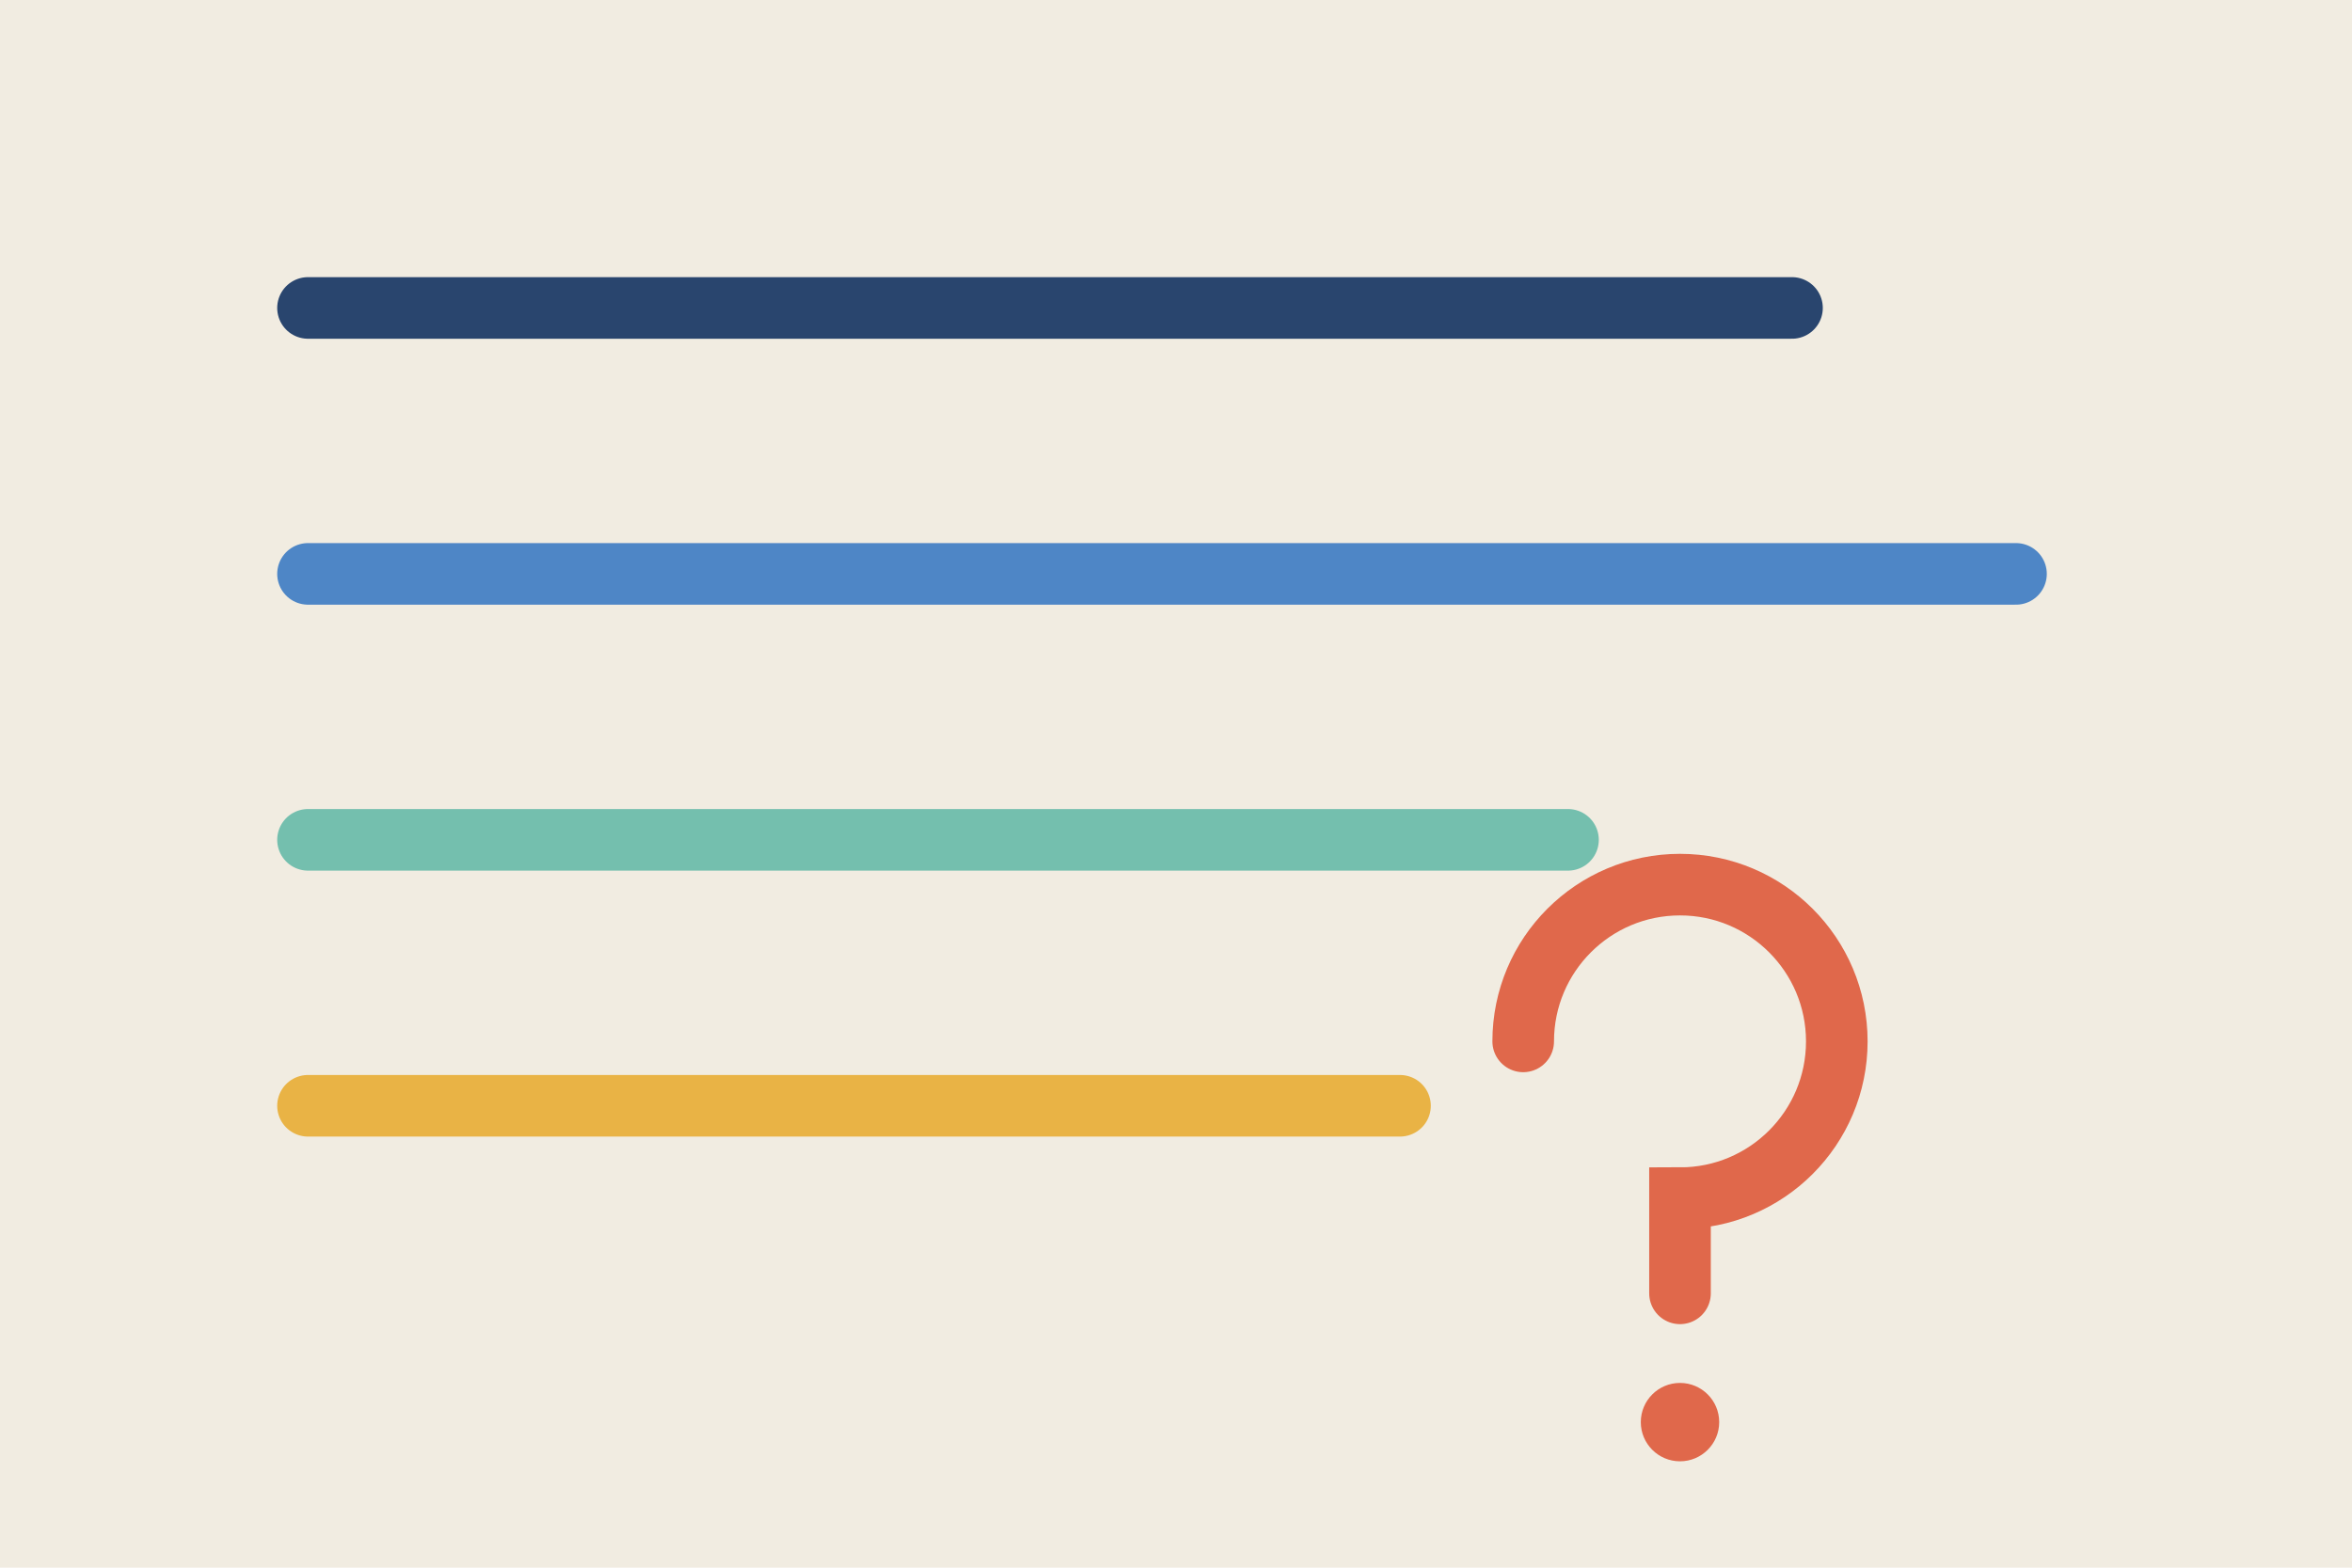
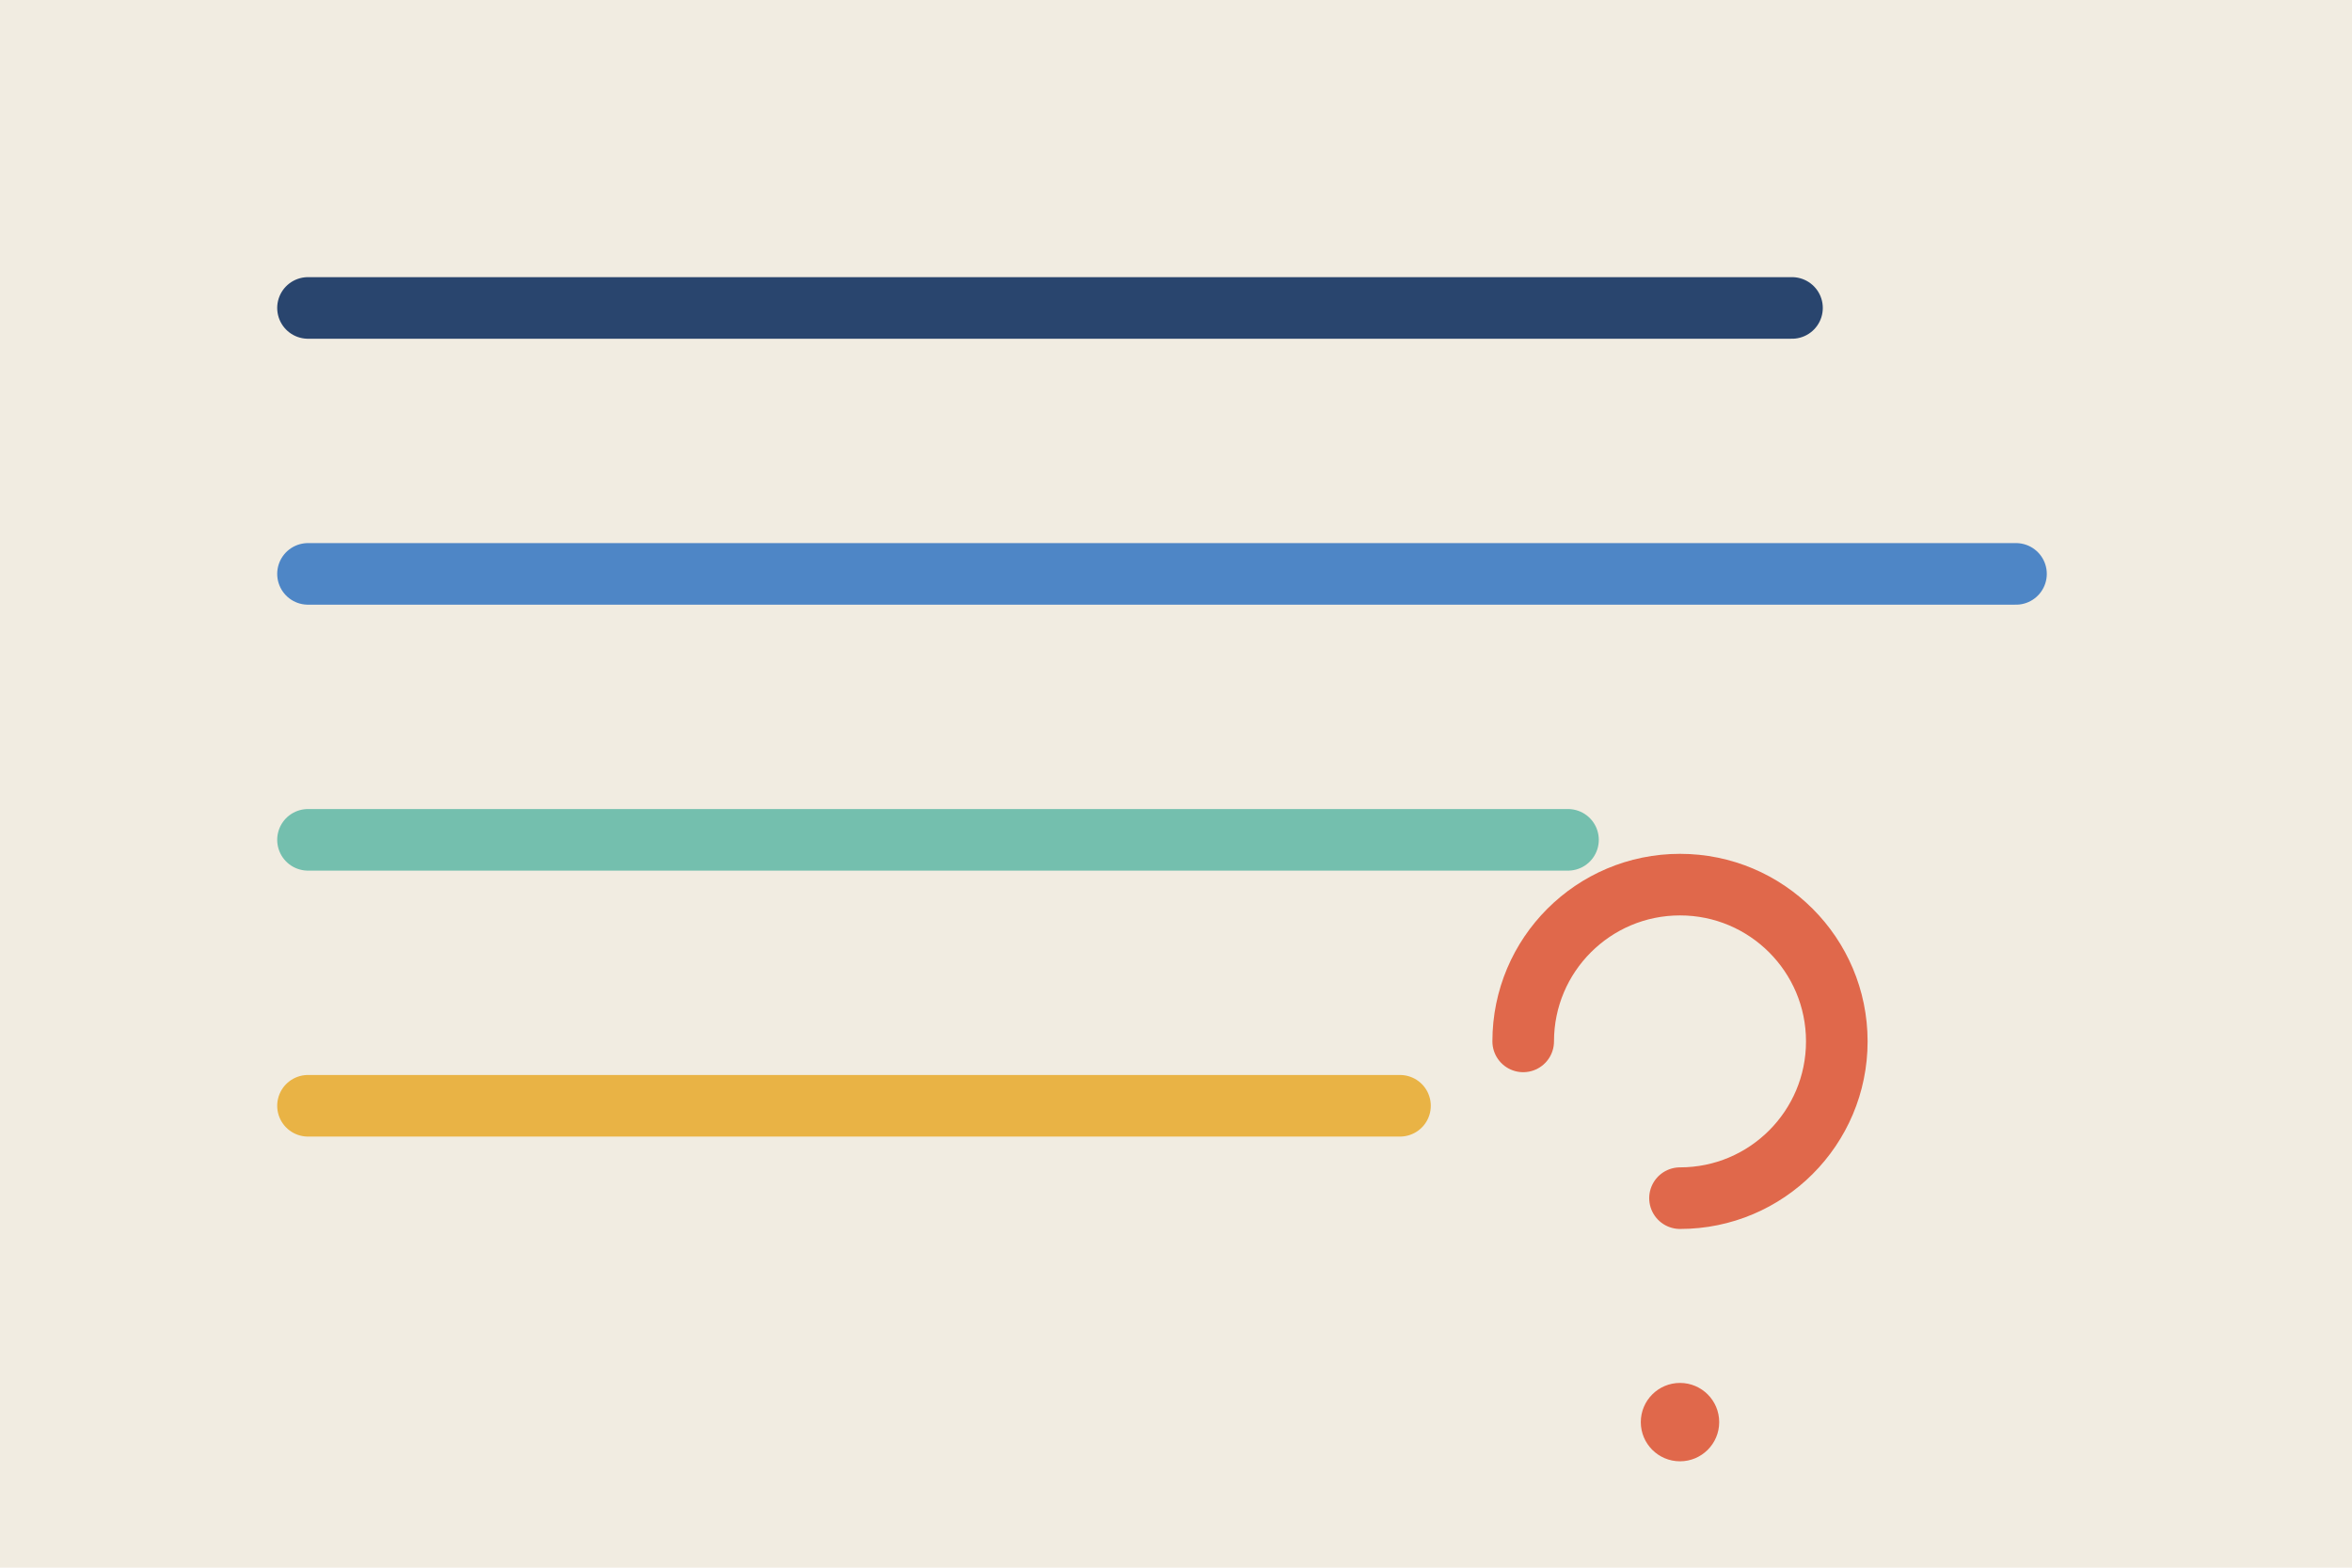
<svg xmlns="http://www.w3.org/2000/svg" viewBox="0 0 840 560" fill="none">
  <rect width="840" height="560" fill="#f1ece1" />
  <path d="M110 110 H640" stroke="#29456e" stroke-width="22" stroke-linecap="round" fill="none" />
  <path d="M110 205 H720" stroke="#4e86c6" stroke-width="22" stroke-linecap="round" fill="none" />
  <path d="M110 300 H560" stroke="#74bfae" stroke-width="22" stroke-linecap="round" fill="none" />
  <path d="M110 395 H500" stroke="#e9b345" stroke-width="22" stroke-linecap="round" fill="none" />
-   <path d="M544 372 A56 56 0 1 1 600 428 V462" stroke="#e0684b" stroke-width="22" stroke-linecap="round" fill="none" />
+   <path d="M544 372 A56 56 0 1 1 600 428" stroke="#e0684b" stroke-width="22" stroke-linecap="round" fill="none" />
  <circle cx="600" cy="508" r="14" fill="#e0684b" />
</svg>
